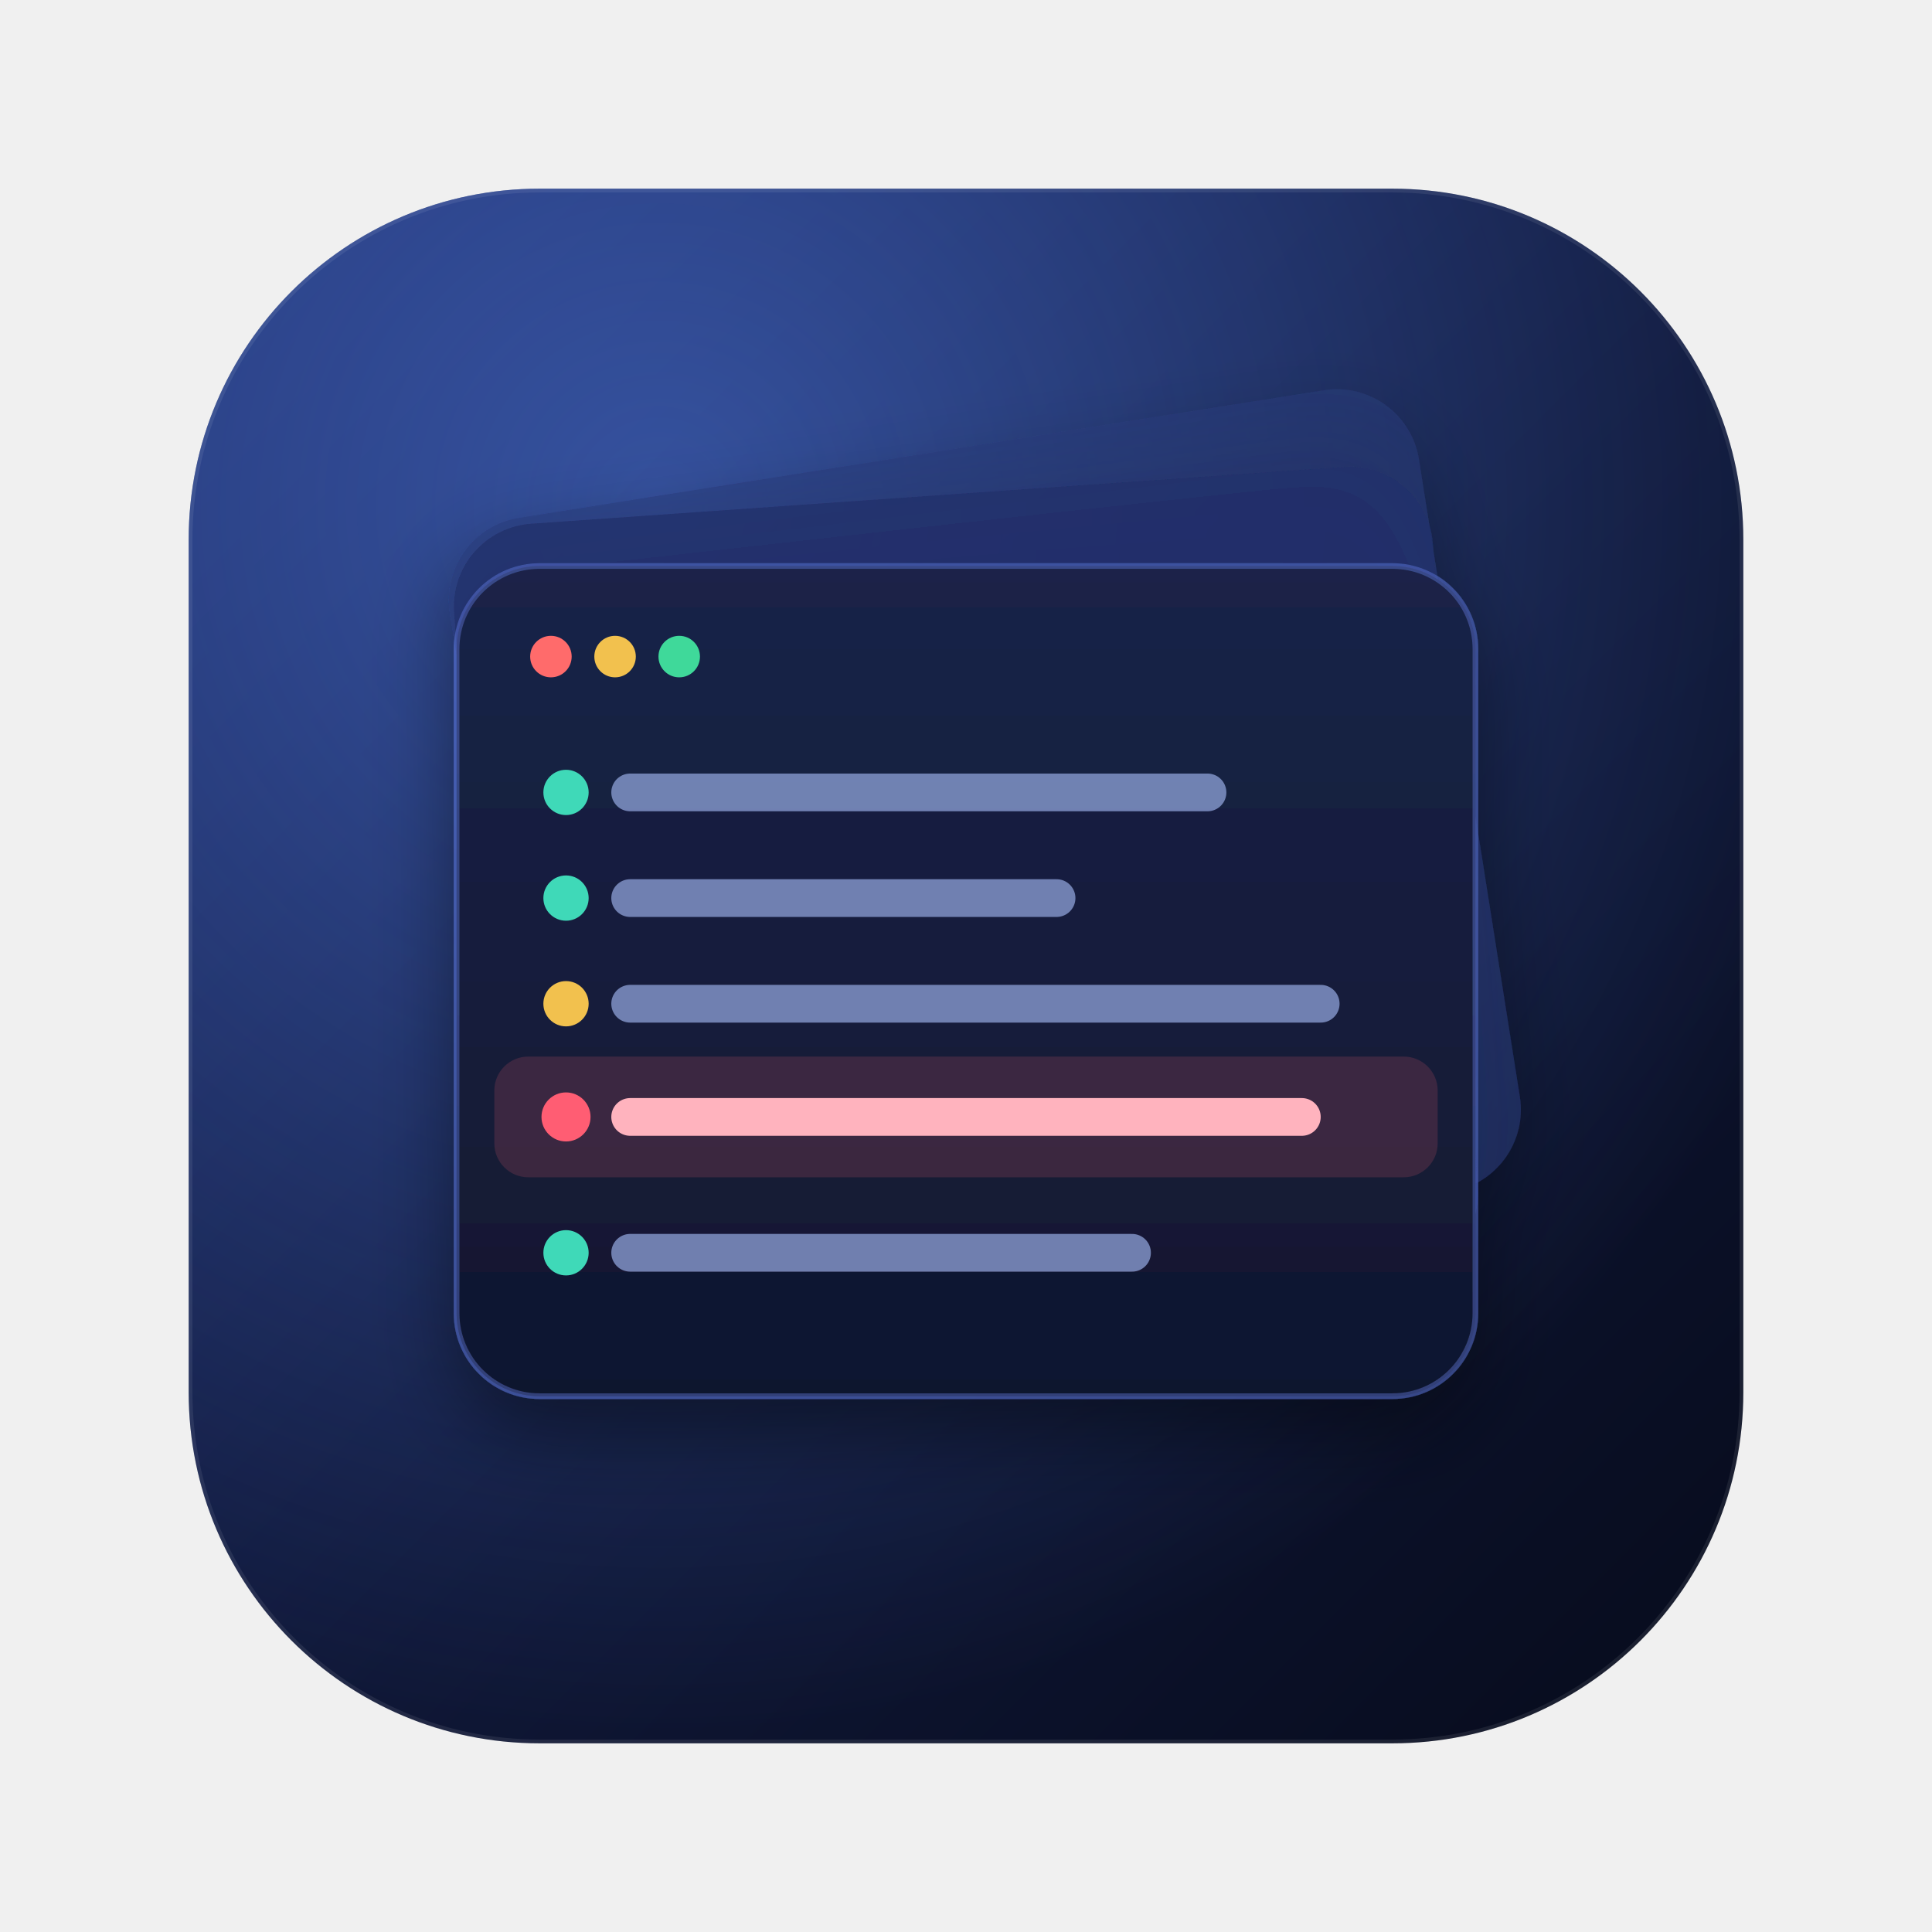
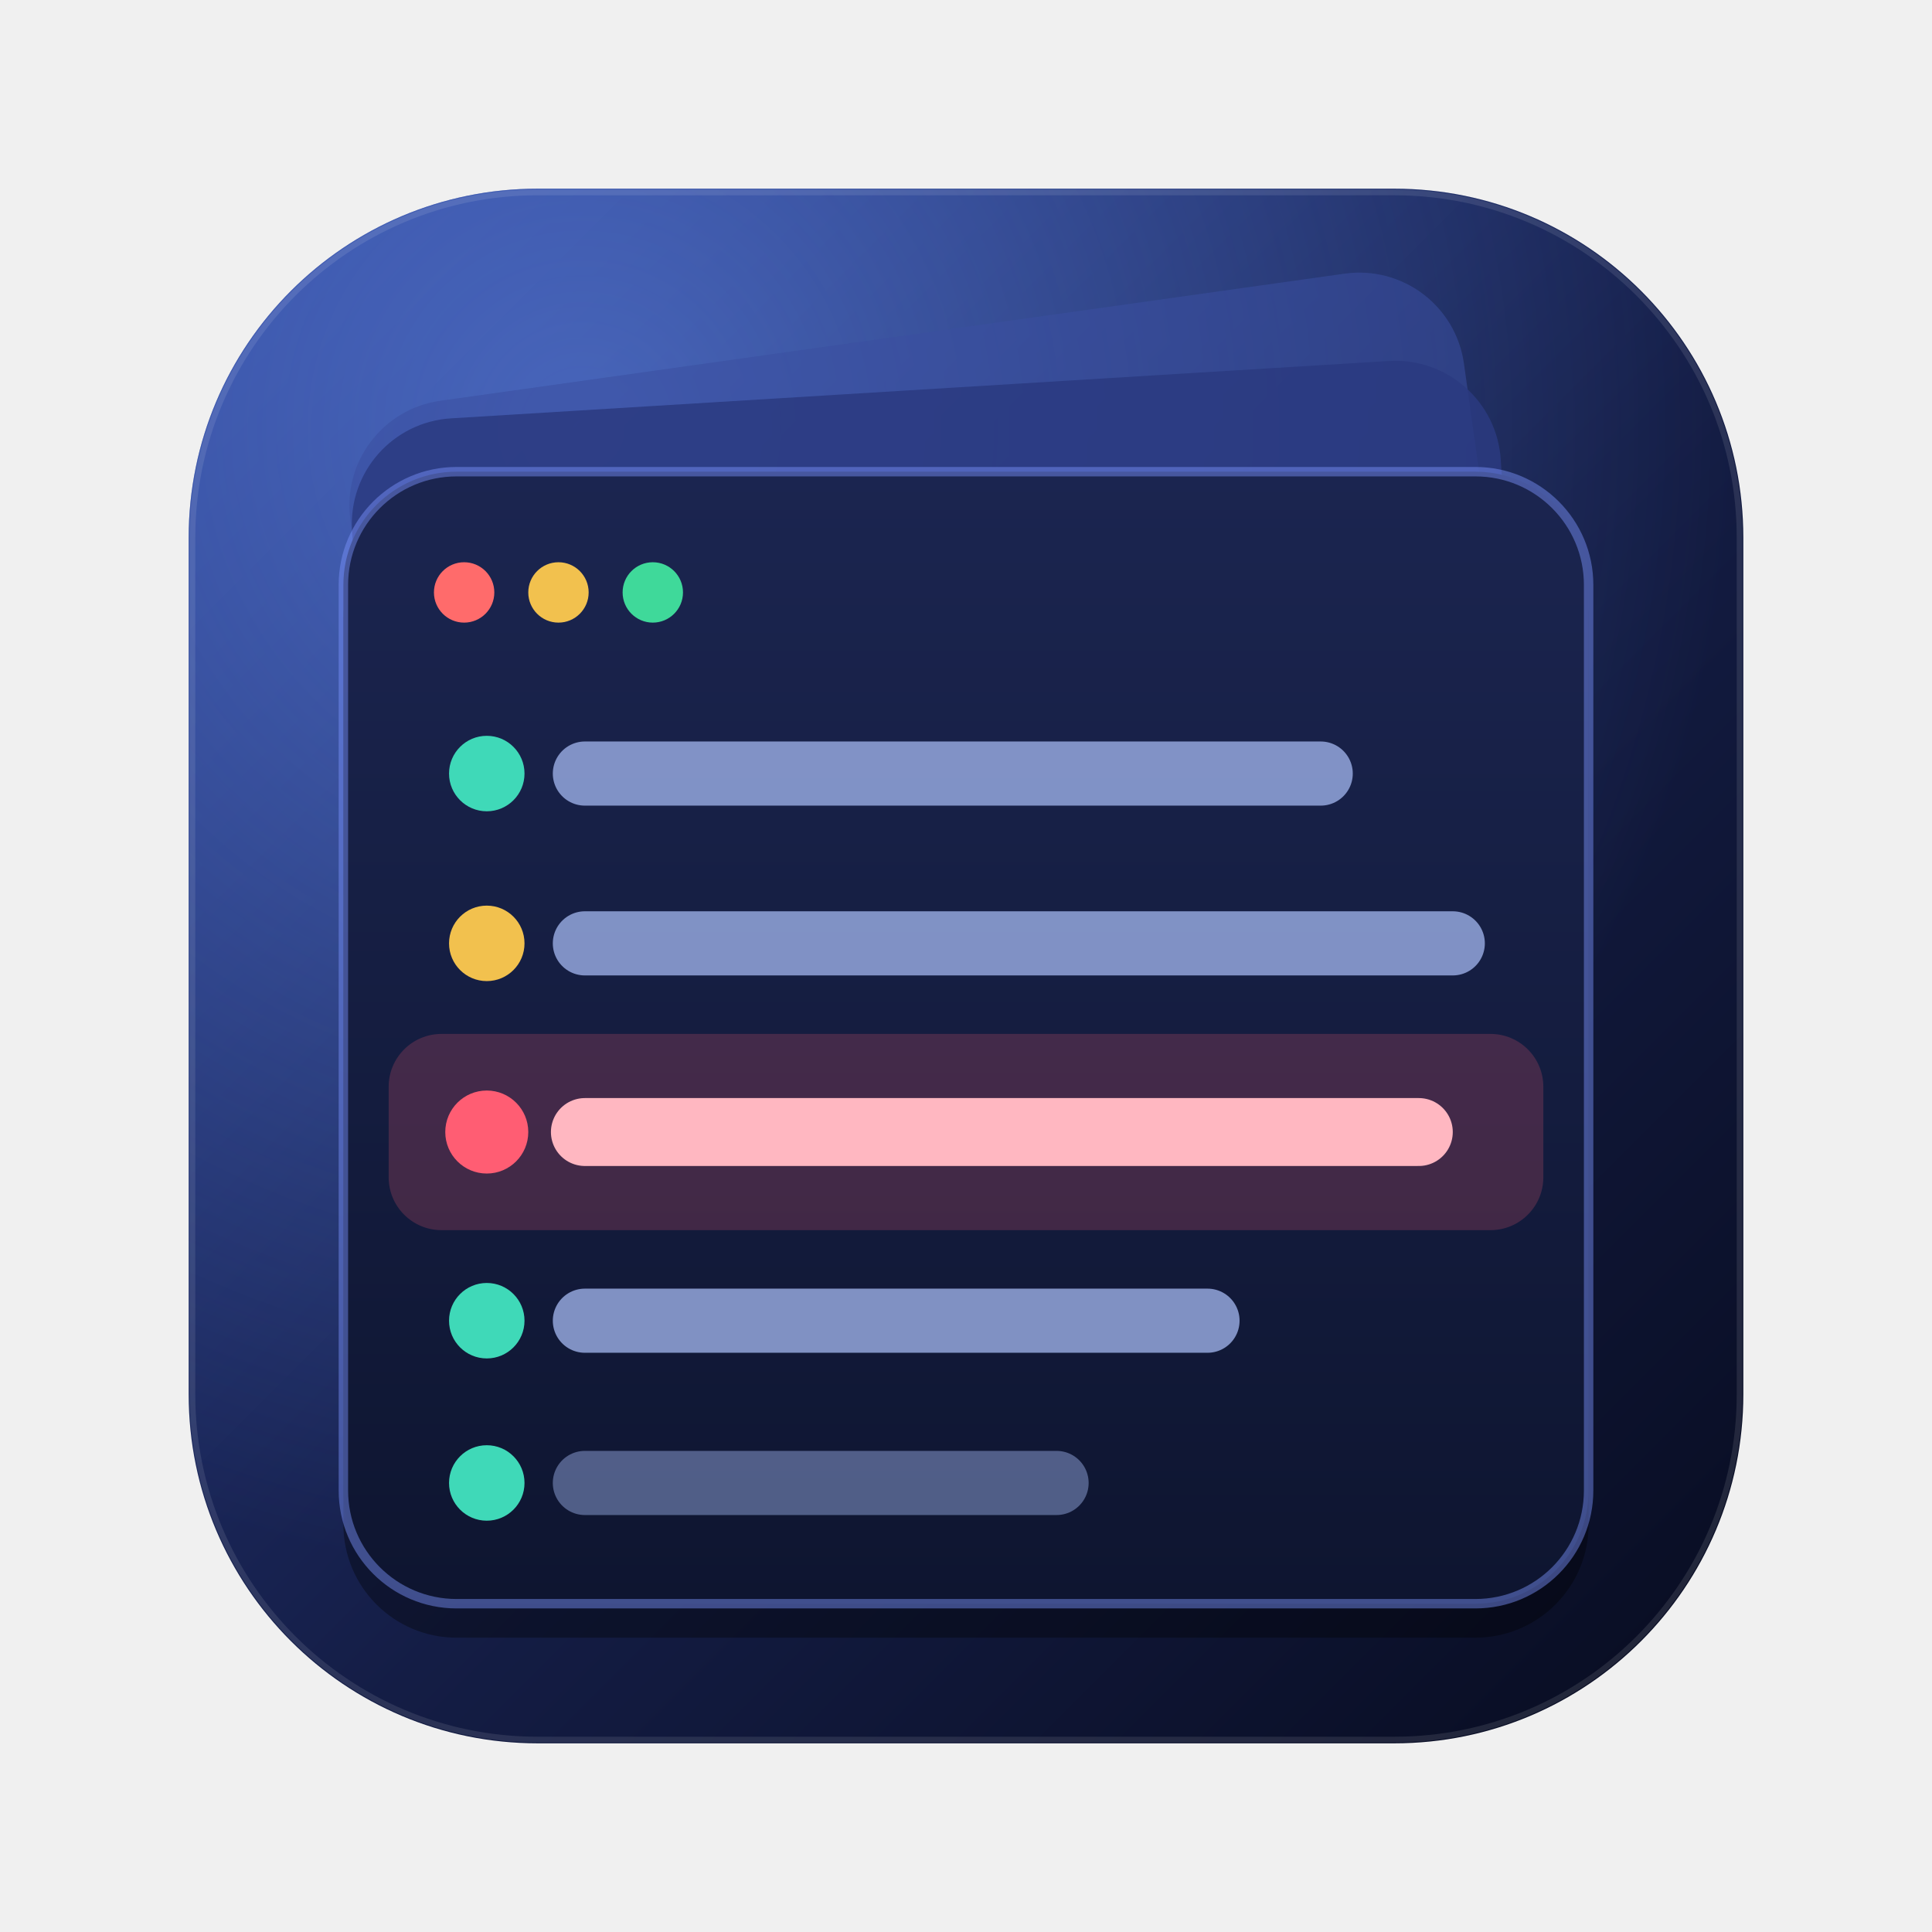
<svg xmlns="http://www.w3.org/2000/svg" viewBox="0 0 1024 1024">
  <defs>
    <linearGradient id="bg" x1="0" y1="0" x2="1" y2="1">
-       <stop offset="0" stop-color="#1d2b64" />
-       <stop offset="0.55" stop-color="#0f1736" />
-       <stop offset="1" stop-color="#070b1c" />
+       <stop offset="0" stop-color="#2a3f8f" />
+       <stop offset="0.55" stop-color="#141d45" />
+       <stop offset="1" stop-color="#080c20" />
    </linearGradient>
-     <radialGradient id="glow" cx="0.3" cy="0.2" r="0.8">
-       <stop offset="0" stop-color="#5b8cff" stop-opacity="0.45" />
-       <stop offset="1" stop-color="#5b8cff" stop-opacity="0" />
+     <radialGradient id="glow" cx="0.25" cy="0.15" r="0.75">
+       <stop offset="0" stop-color="#6d97ff" stop-opacity="0.5" />
+       <stop offset="1" stop-color="#6d97ff" stop-opacity="0" />
    </radialGradient>
    <linearGradient id="card" x1="0" y1="0" x2="0" y2="1">
-       <stop offset="0" stop-color="#1a2348" />
-       <stop offset="1" stop-color="#10172f" />
+       <stop offset="0" stop-color="#1b2550" />
+       <stop offset="1" stop-color="#0e1530" />
    </linearGradient>
-     <filter id="soft" x="-20%" y="-20%" width="140%" height="140%">
-       <feDropShadow dx="0" dy="18" stdDeviation="22" flood-color="#000" flood-opacity="0.45" />
-     </filter>
-     <filter id="neon" x="-30%" y="-200%" width="160%" height="500%">
-       <feGaussianBlur stdDeviation="10" />
-     </filter>
  </defs>
-   <rect x="100" y="100" width="824" height="824" rx="186" fill="url(#bg)" />
-   <rect x="100" y="100" width="824" height="824" rx="186" fill="url(#glow)" />
-   <rect x="101" y="101" width="822" height="822" rx="185" fill="none" stroke="#ffffff" stroke-opacity="0.08" stroke-width="2" />
-   <g filter="url(#soft)">
-     <rect x="262" y="238" width="520" height="430" rx="44" fill="#2b3a78" opacity="0.55" transform="rotate(-9 522 453)" />
-     <rect x="252" y="262" width="520" height="430" rx="44" fill="#22306a" opacity="0.8" transform="rotate(-4 512 477)" />
-     <rect x="242" y="300" width="540" height="440" rx="44" fill="url(#card)" stroke="#6f8cff" stroke-opacity="0.35" stroke-width="3" />
-   </g>
-   <circle cx="292" cy="348" r="11" fill="#ff6b6b" />
-   <circle cx="326" cy="348" r="11" fill="#f2c14e" />
-   <circle cx="360" cy="348" r="11" fill="#3fd99a" />
+   <rect x="100" y="100" width="824" height="824" rx="185" fill="url(#bg)" />
+   <rect x="100" y="100" width="824" height="824" rx="185" fill="url(#glow)" />
+   <rect x="102" y="102" width="820" height="820" rx="183" fill="none" stroke="#ffffff" stroke-opacity="0.10" stroke-width="3" />
+   <rect x="214" y="176" width="596" height="560" rx="56" fill="#3a4fa0" opacity="0.55" transform="rotate(-8 512 456)" />
+   <rect x="200" y="206" width="610" height="570" rx="56" fill="#2a3a80" opacity="0.85" transform="rotate(-3.5 505 491)" />
+   <rect x="182" y="250" width="660" height="600" rx="60" fill="#000" opacity="0.35" transform="translate(0 18)" />
+   <rect x="182" y="250" width="660" height="600" rx="60" fill="url(#card)" stroke="#7d96ff" stroke-opacity="0.45" stroke-width="5" />
+   <circle cx="246" cy="314" r="16" fill="#ff6b6b" />
+   <circle cx="296" cy="314" r="16" fill="#f2c14e" />
+   <circle cx="346" cy="314" r="16" fill="#3fd99a" />
  <g stroke-linecap="round">
-     <circle cx="300" cy="420" r="12" fill="#3fd9b8" />
-     <line x1="334" y1="420" x2="640" y2="420" stroke="#8ea2d8" stroke-opacity="0.75" stroke-width="20" />
-     <circle cx="300" cy="476" r="12" fill="#3fd9b8" />
-     <line x1="334" y1="476" x2="560" y2="476" stroke="#8ea2d8" stroke-opacity="0.75" stroke-width="20" />
-     <circle cx="300" cy="532" r="12" fill="#f2c14e" />
-     <line x1="334" y1="532" x2="700" y2="532" stroke="#8ea2d8" stroke-opacity="0.75" stroke-width="20" />
-     <rect x="262" y="560" width="500" height="64" rx="18" fill="#ff5d73" opacity="0.16" />
-     <line x1="334" y1="592" x2="690" y2="592" stroke="#ff5d73" stroke-width="22" filter="url(#neon)" opacity="0.9" />
-     <circle cx="300" cy="592" r="13" fill="#ff5d73" />
-     <line x1="334" y1="592" x2="690" y2="592" stroke="#ffb3be" stroke-width="20" />
-     <circle cx="300" cy="664" r="12" fill="#3fd9b8" />
-     <line x1="334" y1="664" x2="600" y2="664" stroke="#8ea2d8" stroke-opacity="0.75" stroke-width="20" />
+     <circle cx="258" cy="410" r="20" fill="#3fd9b8" />
+     <line x1="310" y1="410" x2="700" y2="410" stroke="#93a6dc" stroke-opacity="0.85" stroke-width="34" />
+     <circle cx="258" cy="500" r="20" fill="#f2c14e" />
+     <line x1="310" y1="500" x2="770" y2="500" stroke="#93a6dc" stroke-opacity="0.85" stroke-width="34" />
+     <rect x="206" y="548" width="612" height="104" rx="28" fill="#ff5d73" opacity="0.2" />
+     <circle cx="258" cy="600" r="22" fill="#ff5d73" />
+     <line x1="310" y1="600" x2="752" y2="600" stroke="#ffb7c1" stroke-width="36" />
+     <circle cx="258" cy="700" r="20" fill="#3fd9b8" />
+     <line x1="310" y1="700" x2="640" y2="700" stroke="#93a6dc" stroke-opacity="0.85" stroke-width="34" />
+     <circle cx="258" cy="786" r="20" fill="#3fd9b8" />
+     <line x1="310" y1="786" x2="560" y2="786" stroke="#93a6dc" stroke-opacity="0.5" stroke-width="34" />
  </g>
</svg>
